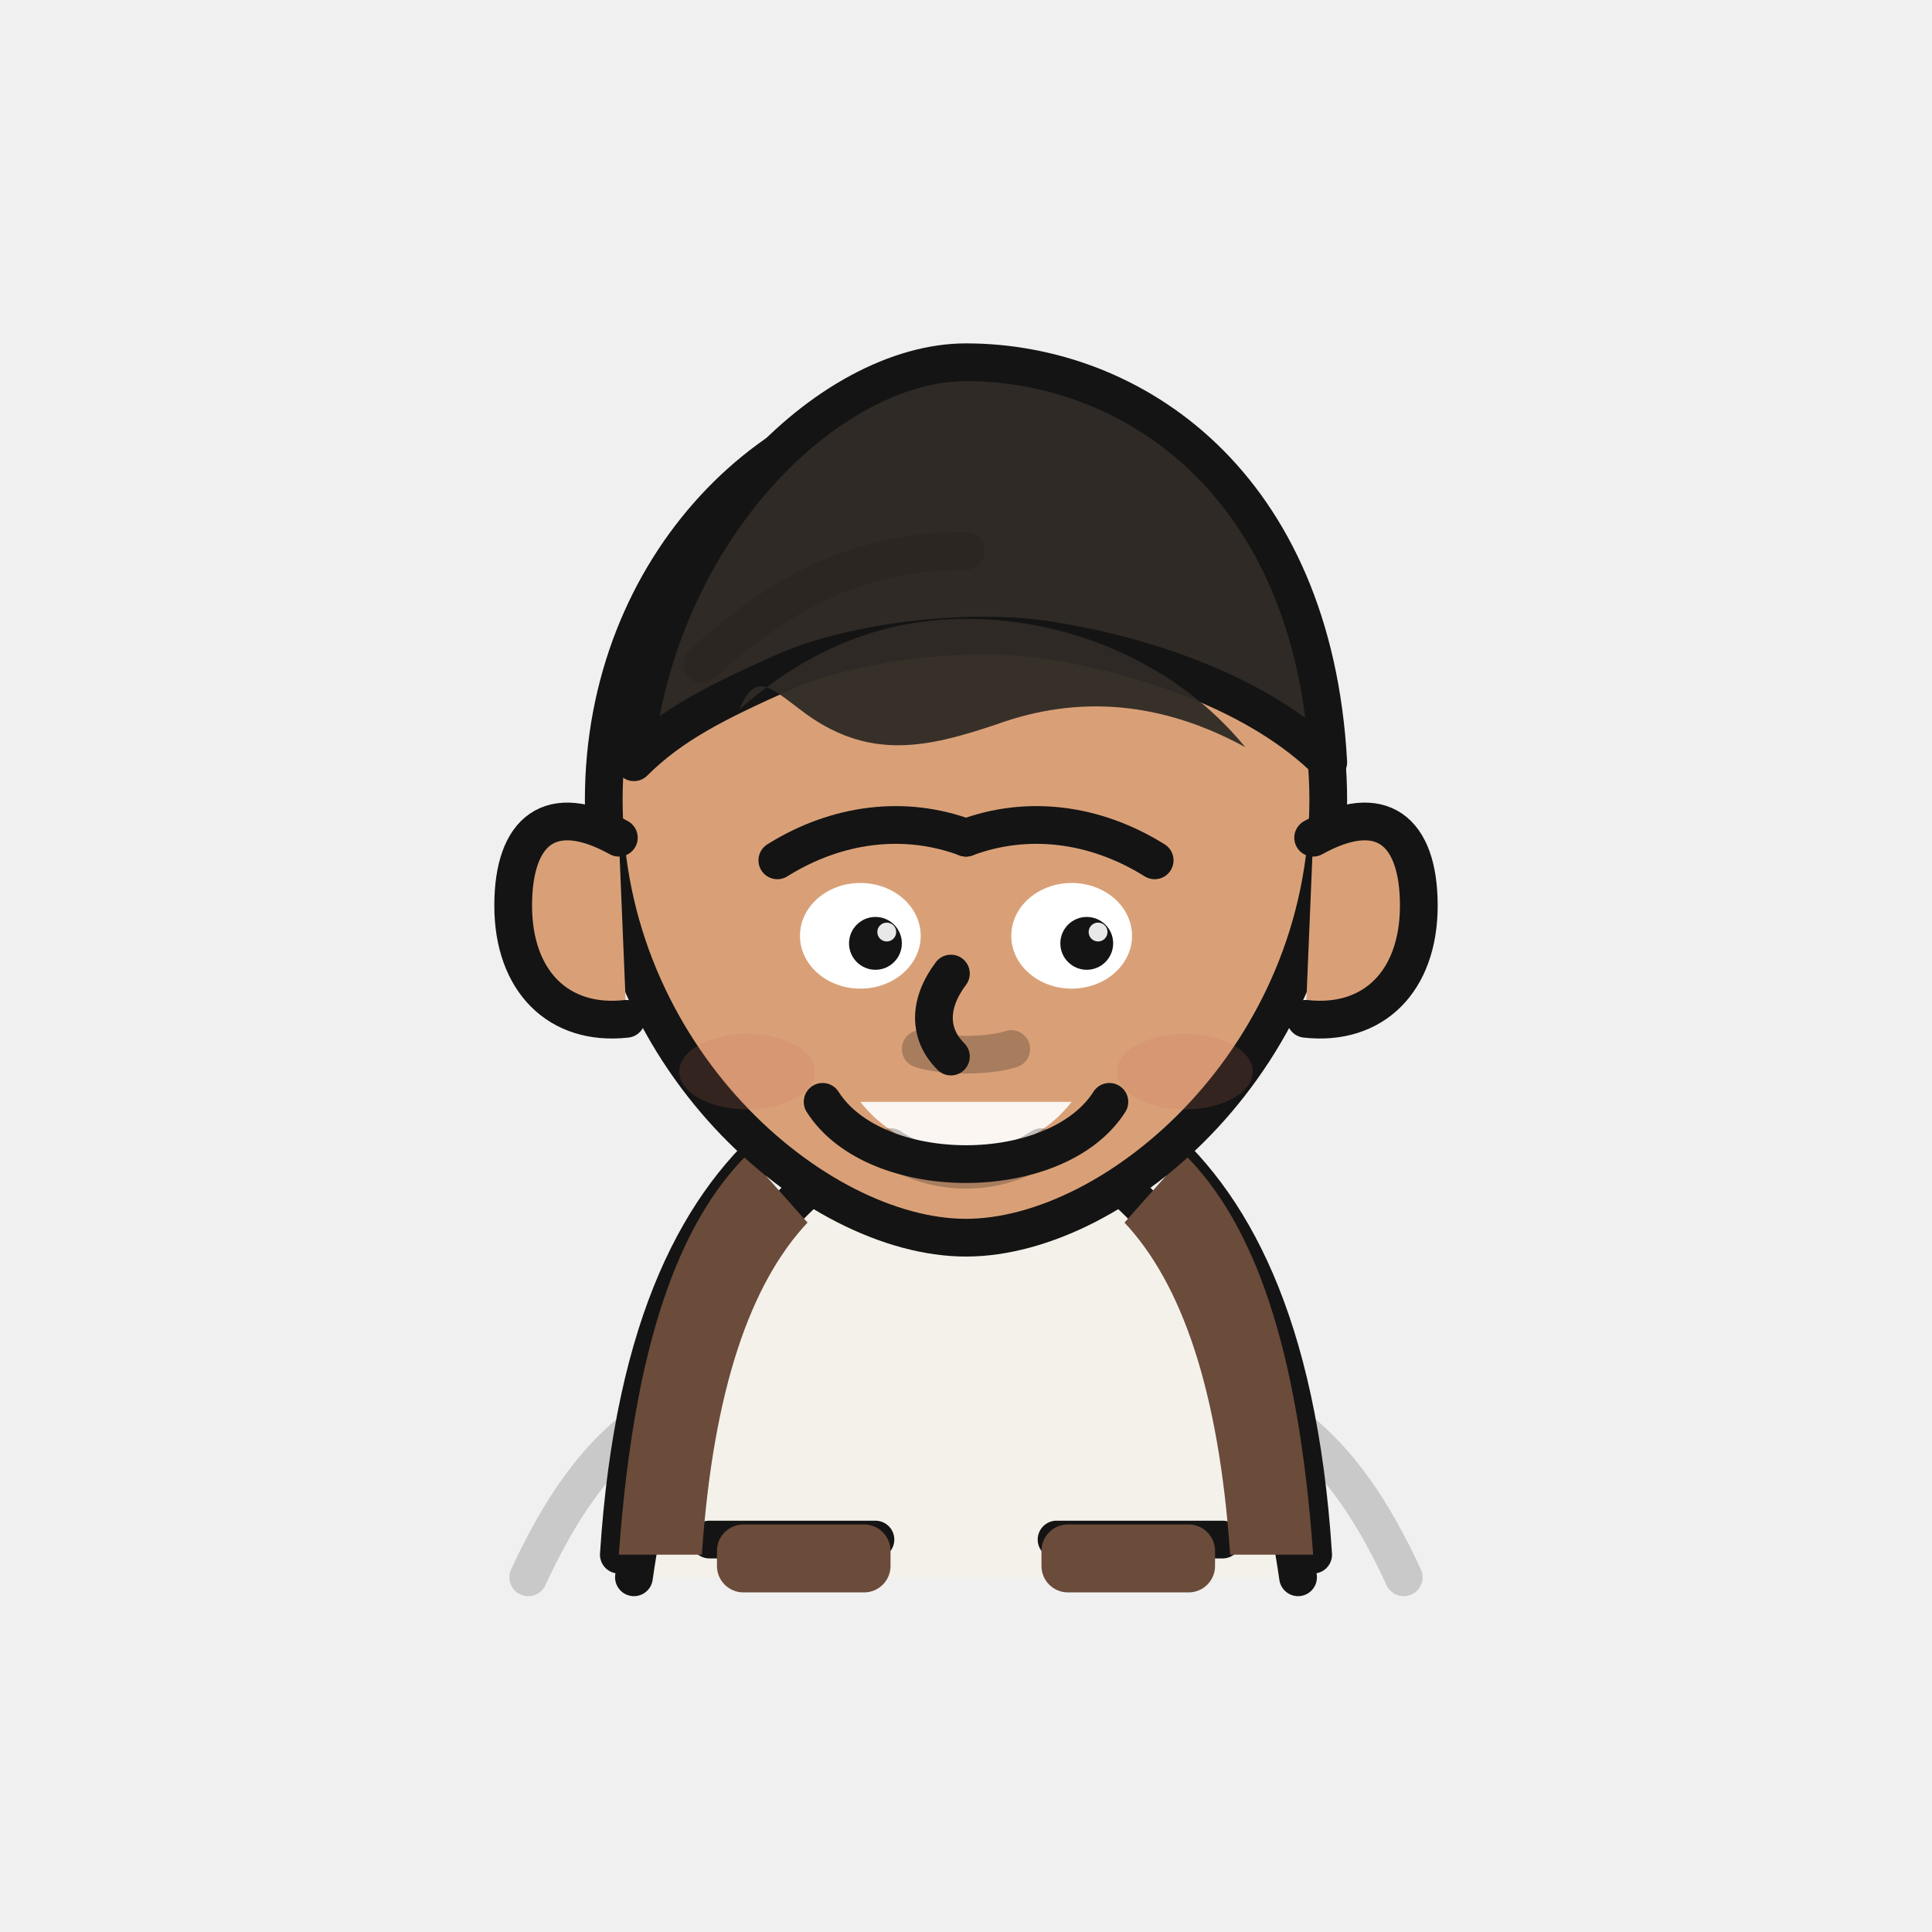
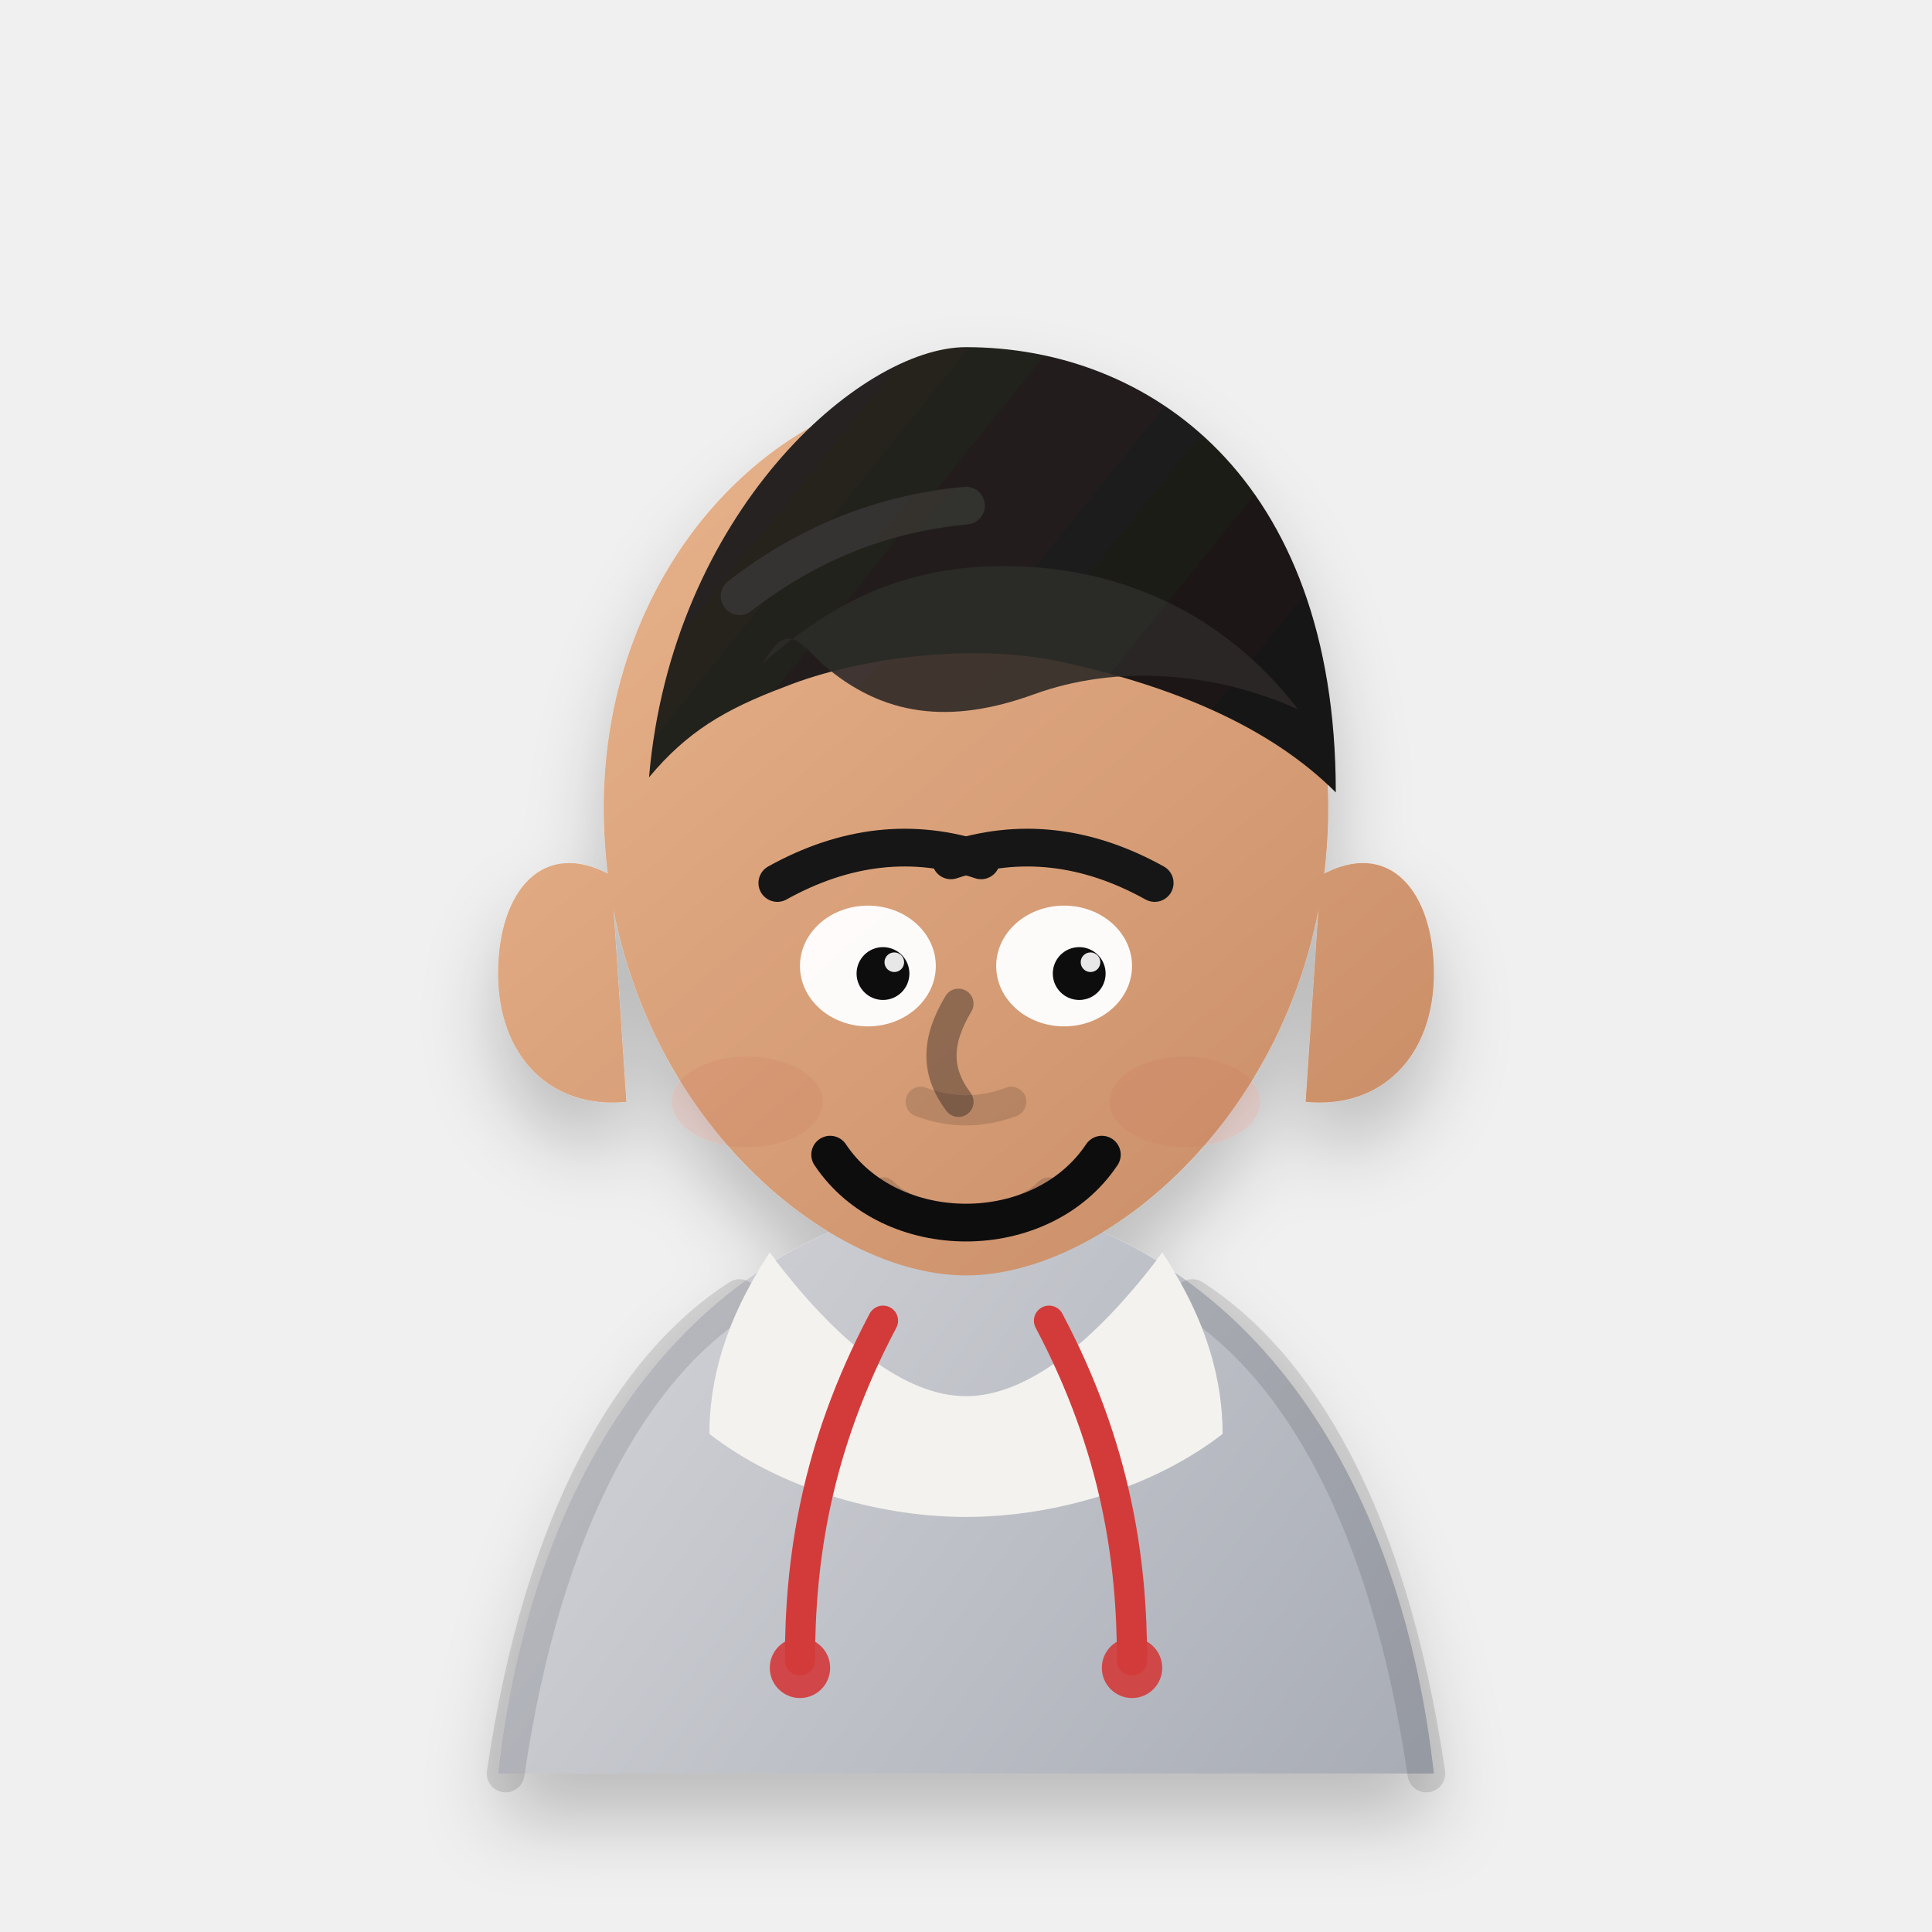
- <svg xmlns="http://www.w3.org/2000/svg" viewBox="0 0 512 512" role="img" aria-label="Portrait illustration">
+ <svg xmlns="http://www.w3.org/2000/svg" viewBox="0 0 512 512" role="img" aria-label="Stylized portrait illustration">
  <rect width="512" height="512" fill="none" />
-   <g stroke="#141414" stroke-width="10" stroke-linecap="round" stroke-linejoin="round">
-     <path d="M168 418c10-70 44-120 88-120h0c44 0 78 50 88 120" fill="#F4F1EA" />
-     <path d="M178 372c-14 8-26 20-38 46" fill="none" opacity="0.18" />
-     <path d="M334 372c14 8 26 20 38 46" fill="none" opacity="0.18" />
-     <path d="M208 300c-22 18-40 50-44 112" fill="none" />
-     <path d="M304 300c22 18 40 50 44 112" fill="none" />
-     <path d="M188 408h44" fill="none" />
-     <path d="M280 408h44" fill="none" />
-     <g stroke="none" fill="#6B4B3A">
-       <path d="M198 306c-18 18-30 50-34 106h22c3-44 13-72 28-88z" />
-       <path d="M314 306c18 18 30 50 34 106h-22c-3-44-13-72-28-88z" />
-       <rect x="190" y="404" width="46" height="18" rx="7" />
-       <rect x="276" y="404" width="46" height="18" rx="7" />
+   <defs>
+     <linearGradient id="skin" x1="160" y1="120" x2="352" y2="340" gradientUnits="userSpaceOnUse">
+       <stop offset="0" stop-color="#E7B28B" />
+       <stop offset="1" stop-color="#C98D66" />
+     </linearGradient>
+     <linearGradient id="hair" x1="170" y1="112" x2="334" y2="244" gradientUnits="userSpaceOnUse">
+       <stop offset="0" stop-color="#2A2623" />
+       <stop offset="1" stop-color="#151312" />
+     </linearGradient>
+     <linearGradient id="hoodie" x1="140" y1="300" x2="372" y2="470" gradientUnits="userSpaceOnUse">
+       <stop offset="0" stop-color="#D6D7DB" />
+       <stop offset="1" stop-color="#A9ADB6" />
+     </linearGradient>
+     <filter id="softShadow" x="-20%" y="-20%" width="140%" height="140%">
+       <feDropShadow dx="0" dy="12" stdDeviation="10" flood-color="#0D0D11" flood-opacity="0.22" />
+     </filter>
+   </defs>
+   <g filter="url(#softShadow)">
+     <path d="M132 470c8-72 44-142 124-154 0 0 0 0 0 0 80 12 116 82 124 154" fill="url(#hoodie)" />
+     <path d="M196 344c-28 18-52 58-62 126" fill="none" stroke="#0D0D11" stroke-opacity="0.12" stroke-width="10" stroke-linecap="round" />
+     <path d="M316 344c28 18 52 58 62 126" fill="none" stroke="#0D0D11" stroke-opacity="0.12" stroke-width="10" stroke-linecap="round" />
+     <path d="M204 332c18 24 36 38 52 38s34-14 52-38c12 18 16 34 16 48-18 14-44 22-68 22s-50-8-68-22c0-14 4-30 16-48z" fill="#F3F2EE" />
+     <path d="M234 350c-18 34-22 64-22 90" fill="none" stroke="#D33A3A" stroke-width="8" stroke-linecap="round" />
+     <path d="M278 350c18 34 22 64 22 90" fill="none" stroke="#D33A3A" stroke-width="8" stroke-linecap="round" />
+     <circle cx="212" cy="442" r="8" fill="#D33A3A" opacity="0.9" />
+     <circle cx="300" cy="442" r="8" fill="#D33A3A" opacity="0.9" />
+     <path d="M232 302c10 20 16 26 24 26s14-6 24-26" fill="url(#skin)" />
+     <path d="M236 314c10 10 30 10 40 0" fill="none" stroke="#0D0D11" stroke-opacity="0.12" stroke-width="8" stroke-linecap="round" />
+     <path d="M160 214c0-64 46-112 96-112s96 48 96 112c0 74-56 124-96 124s-96-50-96-124z" fill="url(#skin)" />
+     <path d="M162 232c-18-10-30 4-30 26s14 36 34 34" fill="url(#skin)" />
+     <path d="M350 232c18-10 30 4 30 26s-14 36-34 34" fill="url(#skin)" />
+     <path d="M172 206c6-70 56-114 84-114 48 0 98 34 98 118-18-18-44-28-70-34-24-6-56-2-76 6-16 6-26 12-36 24z" fill="url(#hair)" />
+     <path d="M202 176c20-18 40-26 64-26 30 0 58 12 78 38-22-10-48-12-70-4-22 8-40 6-56-8-8-8-10-10-16 0z" fill="#2E2A27" opacity="0.9" />
+     <path d="M196 158c18-14 38-22 60-24" fill="none" stroke="#FFFFFF" stroke-opacity="0.08" stroke-width="10" stroke-linecap="round" />
+     <path d="M206 234c18-10 36-12 54-6" fill="none" stroke="#151312" stroke-width="10" stroke-linecap="round" />
+     <path d="M306 234c-18-10-36-12-54-6" fill="none" stroke="#151312" stroke-width="10" stroke-linecap="round" />
+     <g>
+       <ellipse cx="230" cy="256" rx="18" ry="16" fill="#FFFFFF" opacity="0.96" />
+       <ellipse cx="282" cy="256" rx="18" ry="16" fill="#FFFFFF" opacity="0.96" />
+       <circle cx="234" cy="258" r="7" fill="#0D0D11" />
+       <circle cx="286" cy="258" r="7" fill="#0D0D11" />
+       <circle cx="237" cy="255" r="2.6" fill="#FFFFFF" opacity="0.9" />
+       <circle cx="289" cy="255" r="2.6" fill="#FFFFFF" opacity="0.9" />
    </g>
-     <path d="M232 274c10 18 18 24 24 24s14-6 24-24" fill="#D9A077" />
-     <path d="M160 212c0-62 46-108 96-108s96 46 96 108c0 68-56 116-96 116s-96-48-96-116z" fill="#D9A077" />
-     <path d="M164 222c-18-10-28-2-28 18s12 32 30 30" fill="#D9A077" />
-     <path d="M348 222c18-10 28-2 28 18s-12 32-30 30" fill="#D9A077" />
-     <path d="M168 202c6-62 52-106 88-106 44 0 92 32 96 106-18-18-48-28-72-32-22-4-54 0-72 8-18 8-30 14-40 24z" fill="#2F2A25" />
-     <path d="M196 188c18-16 38-24 60-24 28 0 56 12 74 34-22-12-44-14-66-6-18 6-34 10-52-4-8-6-12-10-16-0z" fill="#2F2A25" stroke="none" opacity="0.95" />
-     <path d="M186 176c20-18 40-30 70-30" fill="none" opacity="0.18" />
-     <path d="M206 228c16-10 34-12 50-6" fill="none" />
-     <path d="M306 228c-16-10-34-12-50-6" fill="none" />
-     <g stroke="none">
-       <ellipse cx="228" cy="248" rx="16" ry="14" fill="#FFFFFF" />
-       <ellipse cx="284" cy="248" rx="16" ry="14" fill="#FFFFFF" />
-       <circle cx="232" cy="250" r="7" fill="#141414" />
-       <circle cx="288" cy="250" r="7" fill="#141414" />
-       <circle cx="235" cy="247" r="2.5" fill="#FFFFFF" opacity="0.9" />
-       <circle cx="291" cy="247" r="2.5" fill="#FFFFFF" opacity="0.9" />
-     </g>
-     <path d="M252 258c-6 8-6 16 0 22" fill="none" />
-     <path d="M244 278c6 2 18 2 24 0" fill="none" opacity="0.25" />
-     <path d="M228 292c14 18 42 18 56 0" fill="#FFFFFF" stroke="none" opacity="0.9" />
-     <path d="M218 292c14 22 62 22 76 0" fill="none" />
-     <path d="M236 304c12 8 28 8 40 0" fill="none" opacity="0.25" />
-     <g stroke="none" opacity="0.18">
-       <ellipse cx="198" cy="284" rx="18" ry="10" fill="#C96F5B" />
-       <ellipse cx="314" cy="284" rx="18" ry="10" fill="#C96F5B" />
+     <path d="M254 266c-6 10-6 18 0 26" fill="none" stroke="#0D0D11" stroke-opacity="0.35" stroke-width="8" stroke-linecap="round" />
+     <path d="M244 292c8 3 16 3 24 0" fill="none" stroke="#0D0D11" stroke-opacity="0.14" stroke-width="8" stroke-linecap="round" />
+     <path d="M220 306c16 24 56 24 72 0" fill="none" stroke="#0D0D11" stroke-width="10" stroke-linecap="round" />
+     <path d="M234 316c10 10 34 10 44 0" fill="none" stroke="#0D0D11" stroke-opacity="0.16" stroke-width="8" stroke-linecap="round" />
+     <g opacity="0.16">
+       <ellipse cx="198" cy="292" rx="20" ry="12" fill="#C96F5B" />
+       <ellipse cx="314" cy="292" rx="20" ry="12" fill="#C96F5B" />
    </g>
  </g>
</svg>
